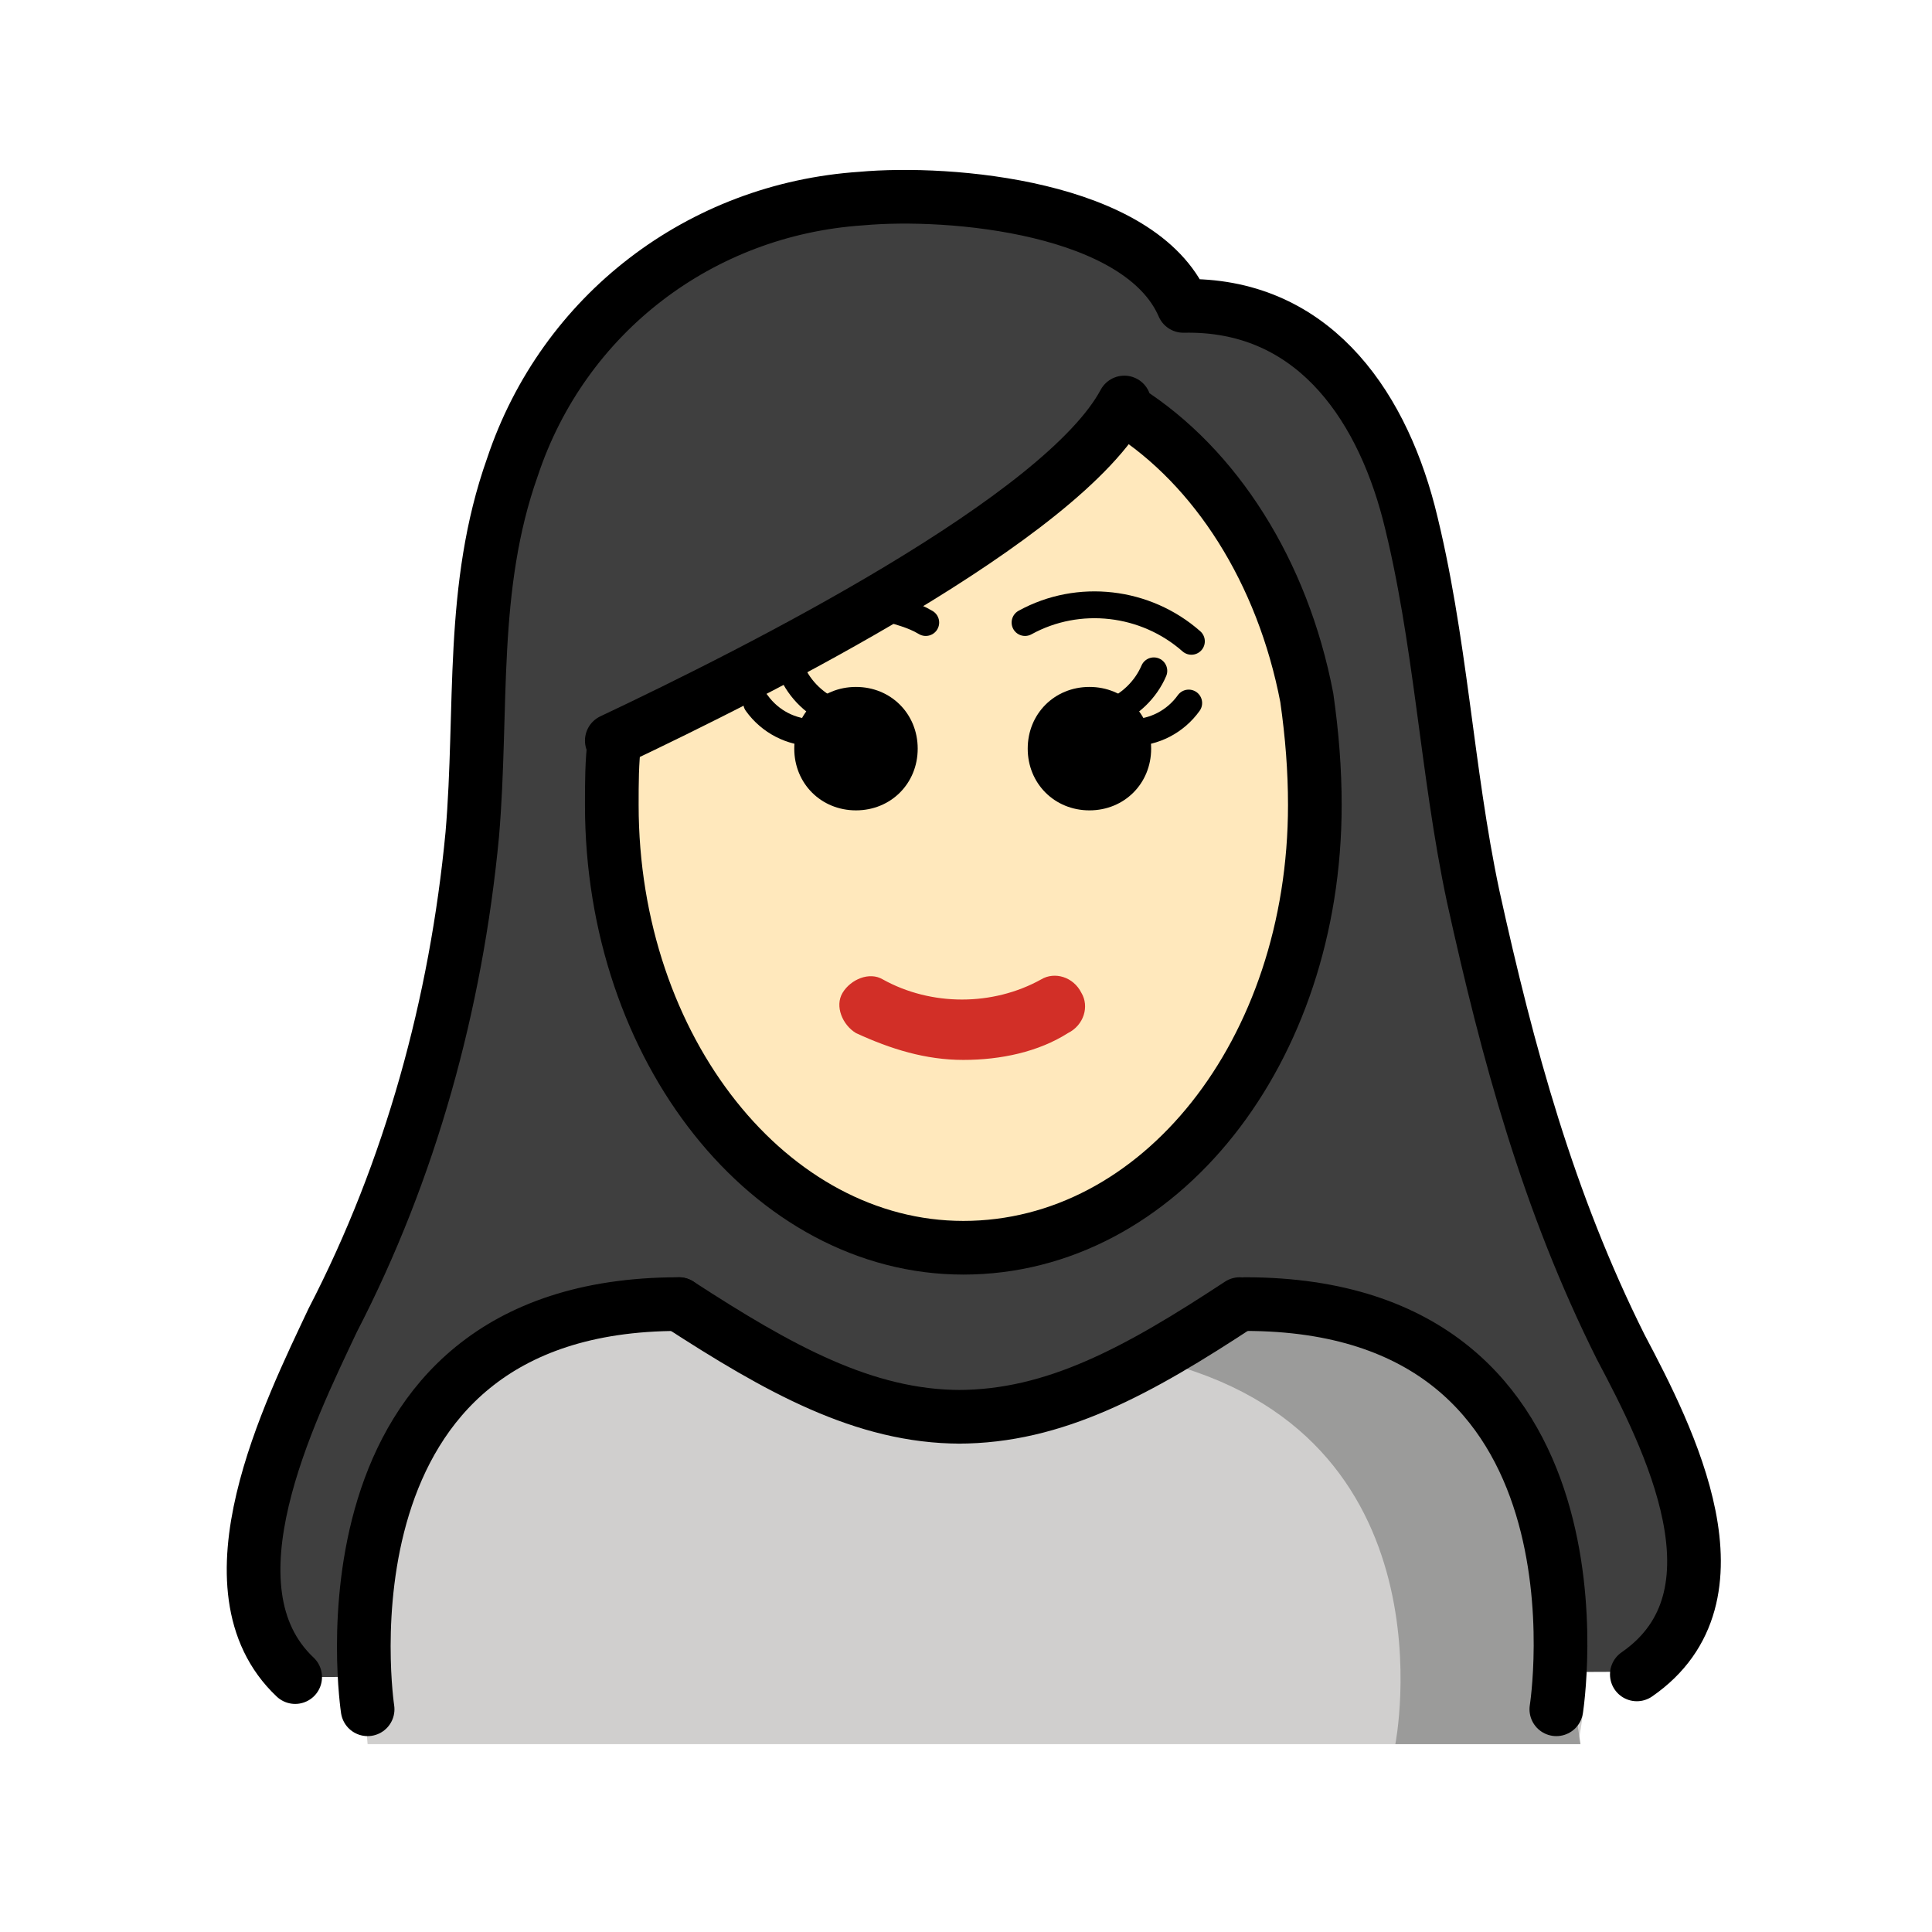
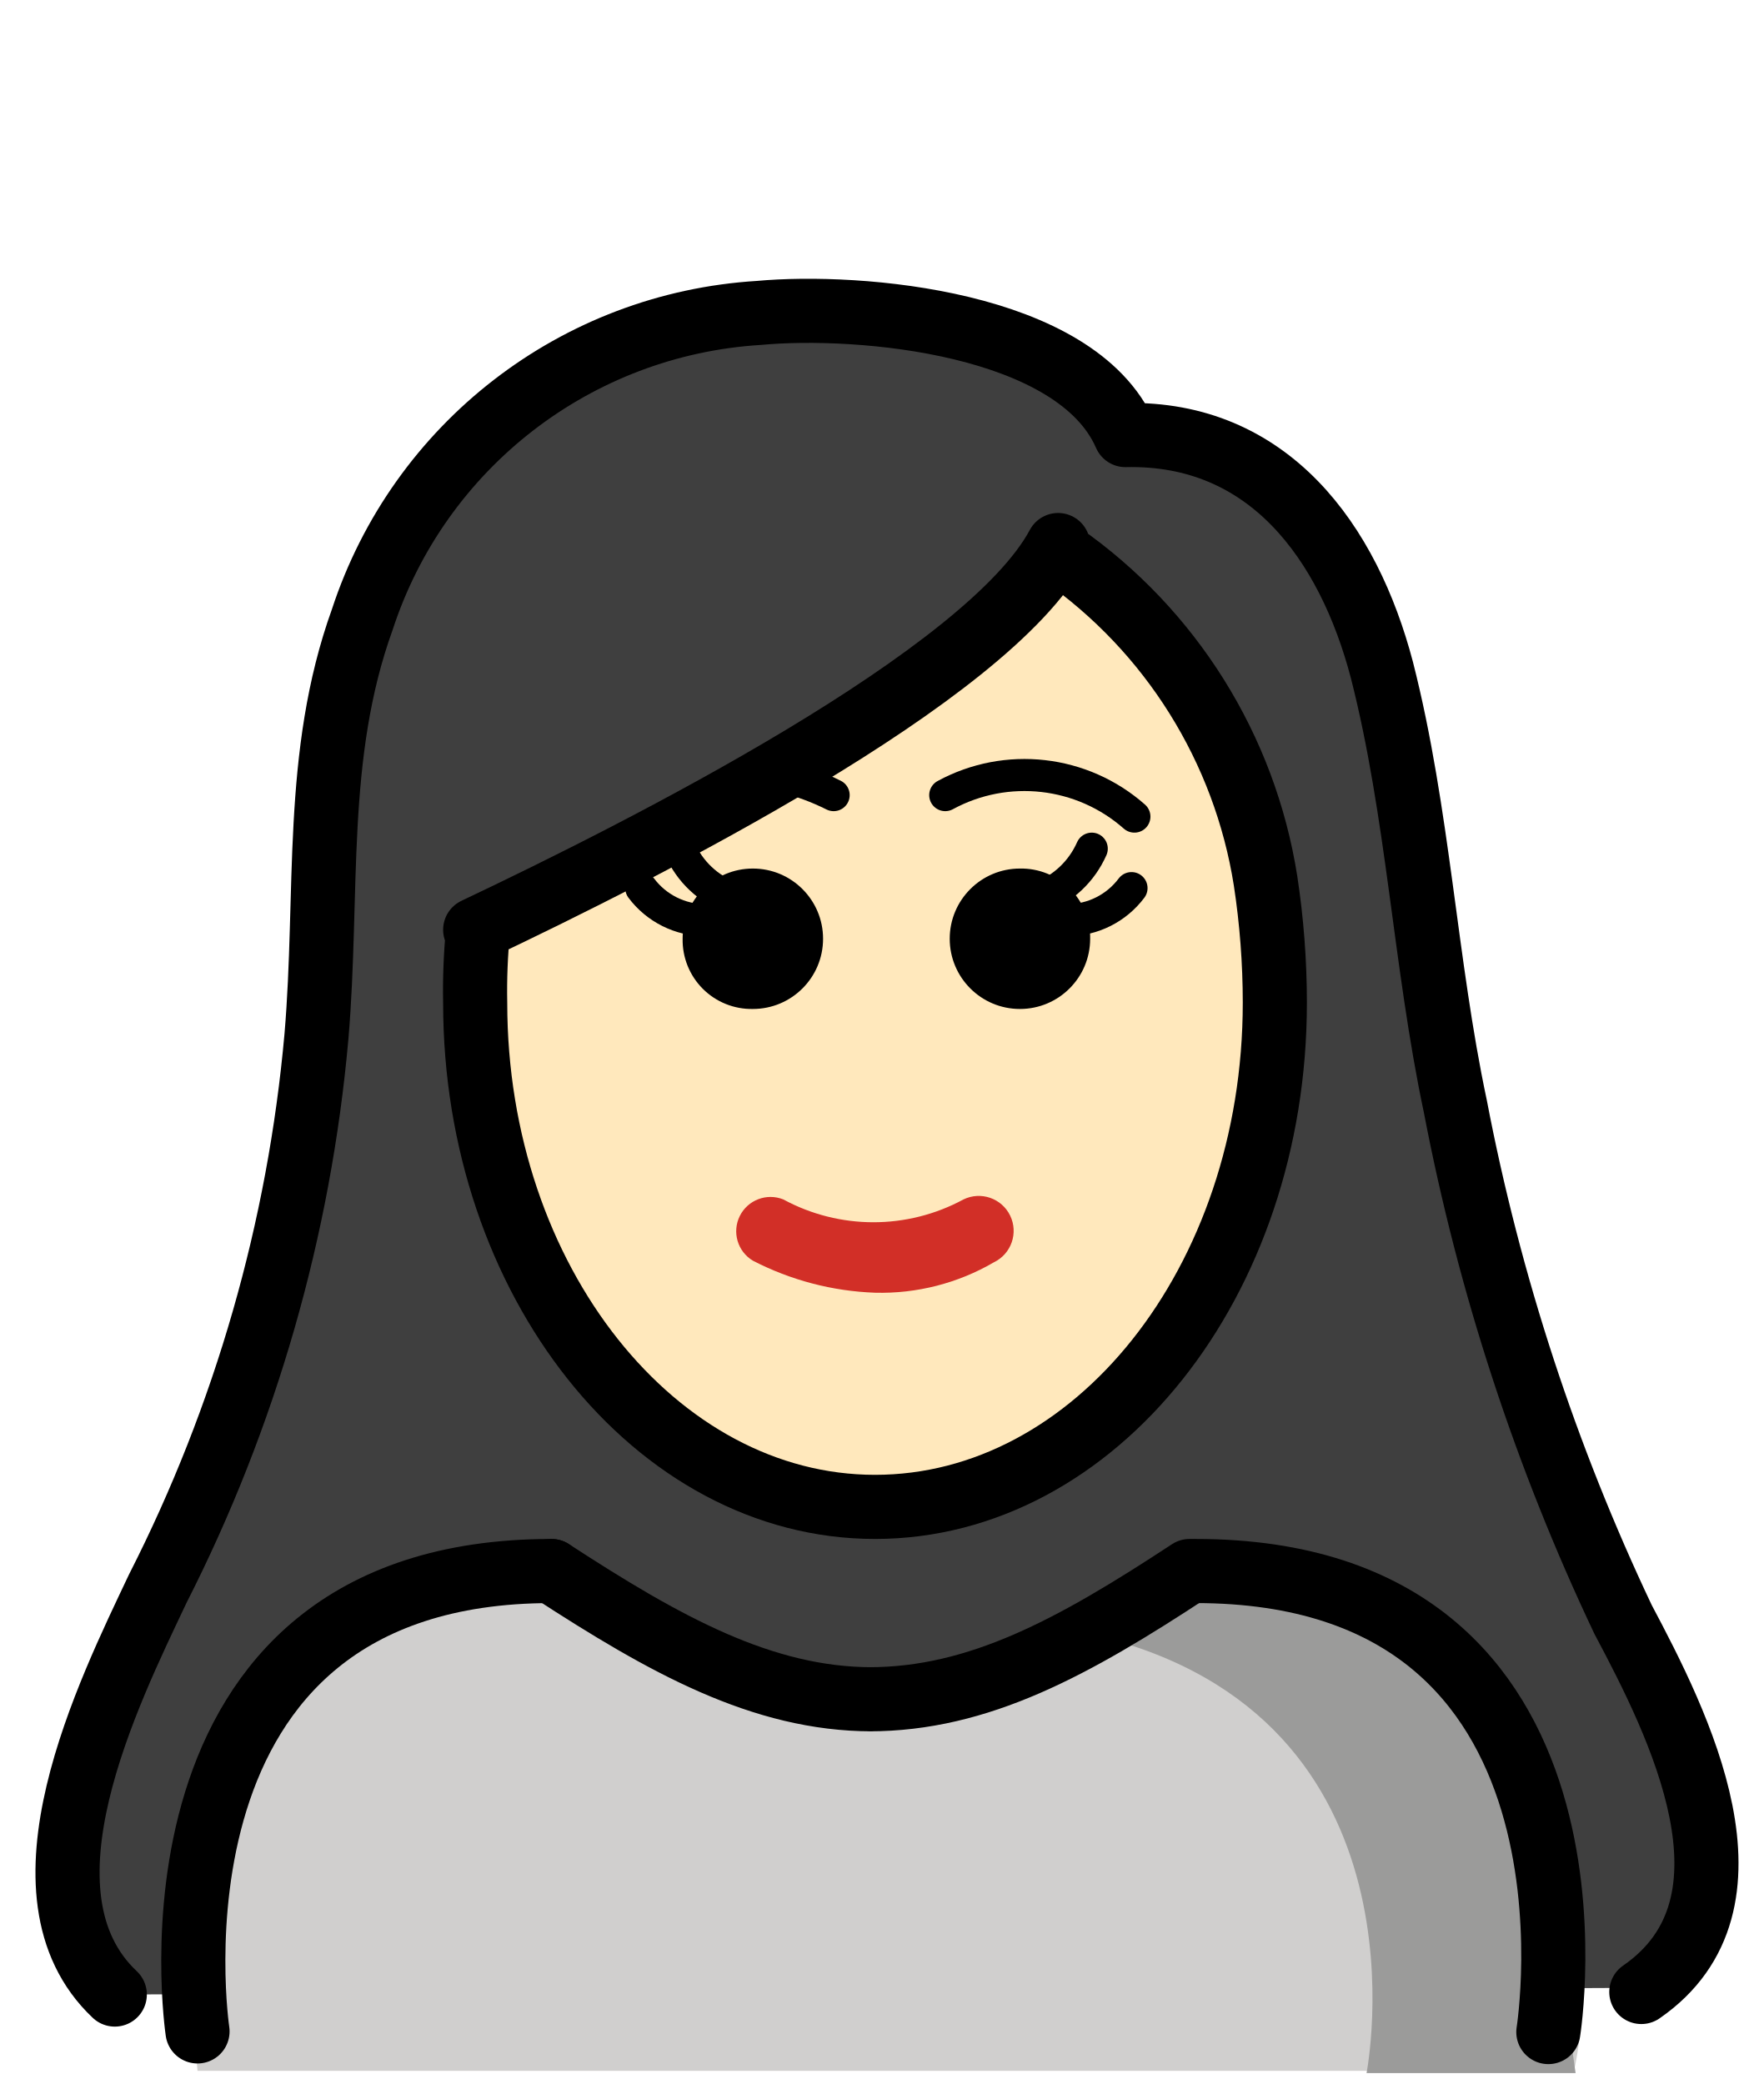
- <svg xmlns="http://www.w3.org/2000/svg" version="1.1" id="emoji" x="0px" y="0px" viewBox="0 0 72 72" style="enable-background:new 0 0 72 72;" xml:space="preserve">
-   <style type="text/css">
- 	.st0{display:none;}
- 	.st1{display:inline;fill:#B3B3B3;}
- 	.st2{display:inline;fill:none;stroke:#00A5FF;stroke-width:0.1;stroke-miterlimit:10;}
- 	.st3{fill:#3F3F3F;}
- 	.st4{fill:#D0CFCE;}
- 	.st5{fill:#9B9B9A;}
- 	.st6{fill:#FFE8BC;}
- 	.st7{fill:#D22F27;}
- 	.st8{fill:none;stroke:#000000;stroke-width:2;stroke-linecap:round;stroke-linejoin:round;}
- 	.st9{fill:none;stroke:#000000;stroke-linecap:round;stroke-miterlimit:10;}
- </style>
-   <g id="grid" class="st0">
-     <path class="st1" d="M68,4v64H4V4H68 M72,0H0v72h72V0z" />
-     <path class="st2" d="M12.9,11h46.2c1.1,0,1.9,0.9,1.9,1.9v0V59c0,1.1-0.9,1.9-1.9,1.9H12.9C11.9,61,11,60.1,11,59l0,0V12.9   C11,11.8,11.9,11,12.9,11L12.9,11z" />
-     <path class="st2" d="M18.3,4h35.5C55,4,56,5,56,6.3v59.5c0,1.2-1,2.3-2.3,2.3H18.3C17,68,16,67,16,65.7V6.3C16,5,17,4,18.3,4z" />
-     <path class="st2" d="M68,18.3v35.5c0,1.2-1,2.3-2.3,2.3H6.3C5,56,4,55,4,53.7V18.3C4,17,5,16,6.3,16h59.5C67,16,68,17,68,18.3z" />
-     <circle class="st2" cx="36" cy="36" r="29" />
-   </g>
+ <svg xmlns="http://www.w3.org/2000/svg" id="Ebene_2" data-name="Ebene 2" viewBox="0 0 55 65">
+   <defs>
+     <style>.cls-1{fill:#3f3f3f;}.cls-2{fill:#d0cfce;}.cls-3{fill:#9b9b9a;}.cls-4{fill:#ffe8bc;}.cls-5{fill:#d22f27;}.cls-6,.cls-7{fill:none;stroke:#000;stroke-linecap:round;}.cls-6{stroke-linejoin:round;stroke-width:2px;}.cls-7{stroke-miterlimit:10;}</style>
+   </defs>
  <g id="color">
-     <path class="st3" d="M11,62.5c-3.5-3.3-0.2-9.9,1.4-13.3c2.9-5.6,4.6-11.8,5.2-18.1c0.4-4.7-0.1-9.2,1.5-13.7c1.9-5.7,7-9.6,13-10   c3.3-0.3,10.4,0.3,12,4c4.7-0.1,7.3,3.5,8.4,7.7c1.4,5.6,1.5,11.4,3,16.9c1.1,3.9,1.7,9.3,4.1,12.6c0,0,6.5,11.3,1.5,13.7" />
-     <path class="st4" d="M13.7,65c0,0-1.7-16,12.2-16c3.7,2.4,6.9,4.2,10.5,4.2h-0.1c3.6,0,7.3-2.9,9.7-5.5C62.2,51.2,58.8,65,58.8,65" />
-     <path class="st5" d="M43.1,50.7l3.1-2.1c0,0,9.3-1.5,11.6,9.1l1.1,7.3H52C52,65,54.3,53.4,43.1,50.7z" />
+     <path class="cls-1" d="M3.58,62.21c-3.33-3.14-.19-9.42,1.34-12.66A47.21,47.21,0,0,0,9.87,32.32c.38-4.47-.1-8.76,1.43-13A13.91,13.91,0,0,1,23.67,9.76c3.14-.29,9.9.29,11.43,3.81,4.47-.1,6.95,3.33,8,7.33C44.43,26.23,44.52,31.75,46,37c1,3.71,1.62,8.85,3.9,12,0,0,6.19,10.76,1.43,13" />
+     <path class="cls-2" d="M6.16,64.59S4.54,49.36,17.77,49.36c3.52,2.29,6.57,4,10,4h-.1c3.43,0,6.95-2.76,9.23-5.24,15.43,3.34,12.19,16.47,12.19,16.47" />
+     <path class="cls-3" d="M34.14,51l3-2s8.86-1.43,11,8.66l1,7H42.62S44.81,53.55,34.14,51Z" />
  </g>
  <g id="skin">
-     <path class="st6" d="M41.9,15c-2.3,4.3-13.6,10-19.1,12.6h0.1c-0.1,0.8-0.1,1.6-0.1,2.4c0,9.1,5.9,16.5,13.1,16.5   c7.3,0,13.1-7.3,13.1-16.5c0-1.3-0.1-2.6-0.3-4c-0.9-4.7-3.4-8.6-6.7-10.7" />
-     <path class="st7" d="M35.9,39.5c-1.4,0-2.7-0.4-4-1c-0.5-0.3-0.8-1-0.5-1.5c0.3-0.5,1-0.8,1.5-0.5c1.8,1,4.1,1,5.9,0   c0.5-0.3,1.2-0.1,1.5,0.5c0.3,0.5,0.1,1.2-0.5,1.5C38.7,39.2,37.3,39.5,35.9,39.5z" />
+     <path class="cls-4" d="M33,17c-2.19,4.1-12.95,9.52-18.18,12h.09a19.32,19.32,0,0,0-.09,2.28C14.82,39.94,20.44,47,27.29,47S39.76,40,39.76,31.27a25.26,25.26,0,0,0-.29-3.8A15.35,15.35,0,0,0,33.1,17.28" />
+     <path class="cls-5" d="M27.29,40.32a9,9,0,0,1-3.81-1,1.07,1.07,0,0,1,.95-1.91,5.9,5.9,0,0,0,5.62,0A1.07,1.07,0,0,1,31,39.37,7,7,0,0,1,27.29,40.32Z" />
  </g>
  <g id="line">
-     <path class="st8" d="M41.9,15c-2.3,4.3-13.6,10-19.1,12.6h0.1c-0.1,0.8-0.1,1.6-0.1,2.4c0,9.1,5.9,16.5,13.1,16.5   c7.3,0,13.1-7.3,13.1-16.5c0-1.3-0.1-2.6-0.3-4c-0.9-4.7-3.4-8.6-6.7-10.7" />
-     <path class="st8" d="M25.3,48.6c3.7,2.4,6.9,4.2,10.5,4.2h-0.1c3.6,0,6.7-1.7,10.5-4.2" />
-     <path class="st8" d="M13.7,63.7c0,0-2.3-15.1,11.6-15.1" />
-     <path class="st8" d="M46.4,48.6c14,0,11.6,15.1,11.6,15.1" />
-     <path d="M42.9,27.9c0,1.3-1,2.3-2.3,2.3s-2.3-1-2.3-2.3s1-2.3,2.3-2.3c0,0,0,0,0,0C41.9,25.6,42.9,26.6,42.9,27.9" />
-     <path class="st8" d="M11,62.5c-3.5-3.3-0.2-9.9,1.4-13.3c2.9-5.6,4.6-11.8,5.2-18.1c0.4-4.7-0.1-9.2,1.5-13.7c1.9-5.7,7-9.6,13-10   c3.3-0.3,10.4,0.3,12,4c4.7-0.1,7.3,3.5,8.4,7.7c1.2,4.7,1.4,9.6,2.4,14.3c1.3,5.9,2.8,11.4,5.5,16.8c1.8,3.4,4.8,9.3,0.6,12.2" />
-     <path class="st9" d="M38.2,23.2c2-1.1,4.5-0.8,6.2,0.7" />
-     <path class="st9" d="M34.5,23.2c-0.5-0.3-1-0.4-1.6-0.6" />
-     <path class="st9" d="M41.3,26.6c0.8-0.3,1.4-0.9,1.7-1.6" />
-     <path class="st9" d="M42.2,27.3c0.8,0,1.6-0.4,2.1-1.1" />
-     <path d="M29.6,27.9c0-1.3,1-2.3,2.3-2.3s2.3,1,2.3,2.3s-1,2.3-2.3,2.3C30.6,30.2,29.6,29.2,29.6,27.9" />
-     <path class="st9" d="M31.2,26.6c-0.8-0.3-1.4-0.9-1.7-1.6" />
-     <path class="st9" d="M30.3,27.3c-0.8,0-1.6-0.4-2.1-1.1" />
+     <path class="cls-6" d="M33,17c-2.19,4.1-12.95,9.52-18.18,12h.09a19.32,19.32,0,0,0-.09,2.28C14.82,39.94,20.44,47,27.29,47S39.76,40,39.76,31.27a25.26,25.26,0,0,0-.29-3.8A15.35,15.35,0,0,0,33.1,17.28" />
+     <path class="cls-6" d="M17.2,49c3.52,2.29,6.57,4,10,4H27.1c3.43,0,6.38-1.62,10-4" />
+     <path class="cls-6" d="M6.16,63.36S4,49,17.2,49" />
+     <path class="cls-6" d="M37.29,49c13.32,0,11,14.38,11,14.38" />
+     <path d="M34,29.28a2.19,2.19,0,1,1-2.19-2.19h0A2.15,2.15,0,0,1,34,29.28" />
+     <path class="cls-6" d="M3.58,62.21c-3.33-3.14-.19-9.42,1.34-12.66A47.21,47.21,0,0,0,9.87,32.32c.38-4.47-.1-8.76,1.43-13A13.91,13.91,0,0,1,23.67,9.76c3.14-.29,9.9.29,11.43,3.81,4.47-.1,6.95,3.33,8,7.33,1.14,4.47,1.34,9.14,2.29,13.61a66.57,66.57,0,0,0,5.23,16c1.72,3.24,4.57,8.86.57,11.62" />
+     <path class="cls-7" d="M29.48,24.8a5.18,5.18,0,0,1,5.9.67" />
+     <path class="cls-7" d="M26,24.8a7.69,7.69,0,0,0-1.53-.57" />
+     <path class="cls-7" d="M32.43,28a2.87,2.87,0,0,0,1.62-1.53" />
+     <path class="cls-7" d="M33.29,28.7a2.5,2.5,0,0,0,2-1" />
+     <path d="M21.29,29.28a2.19,2.19,0,1,1,2.19,2.19,2.15,2.15,0,0,1-2.19-2.19" />
+     <path class="cls-7" d="M22.82,28a2.81,2.81,0,0,1-1.62-1.53" />
+     <path class="cls-7" d="M22,28.7a2.5,2.5,0,0,1-2-1" />
  </g>
</svg>
